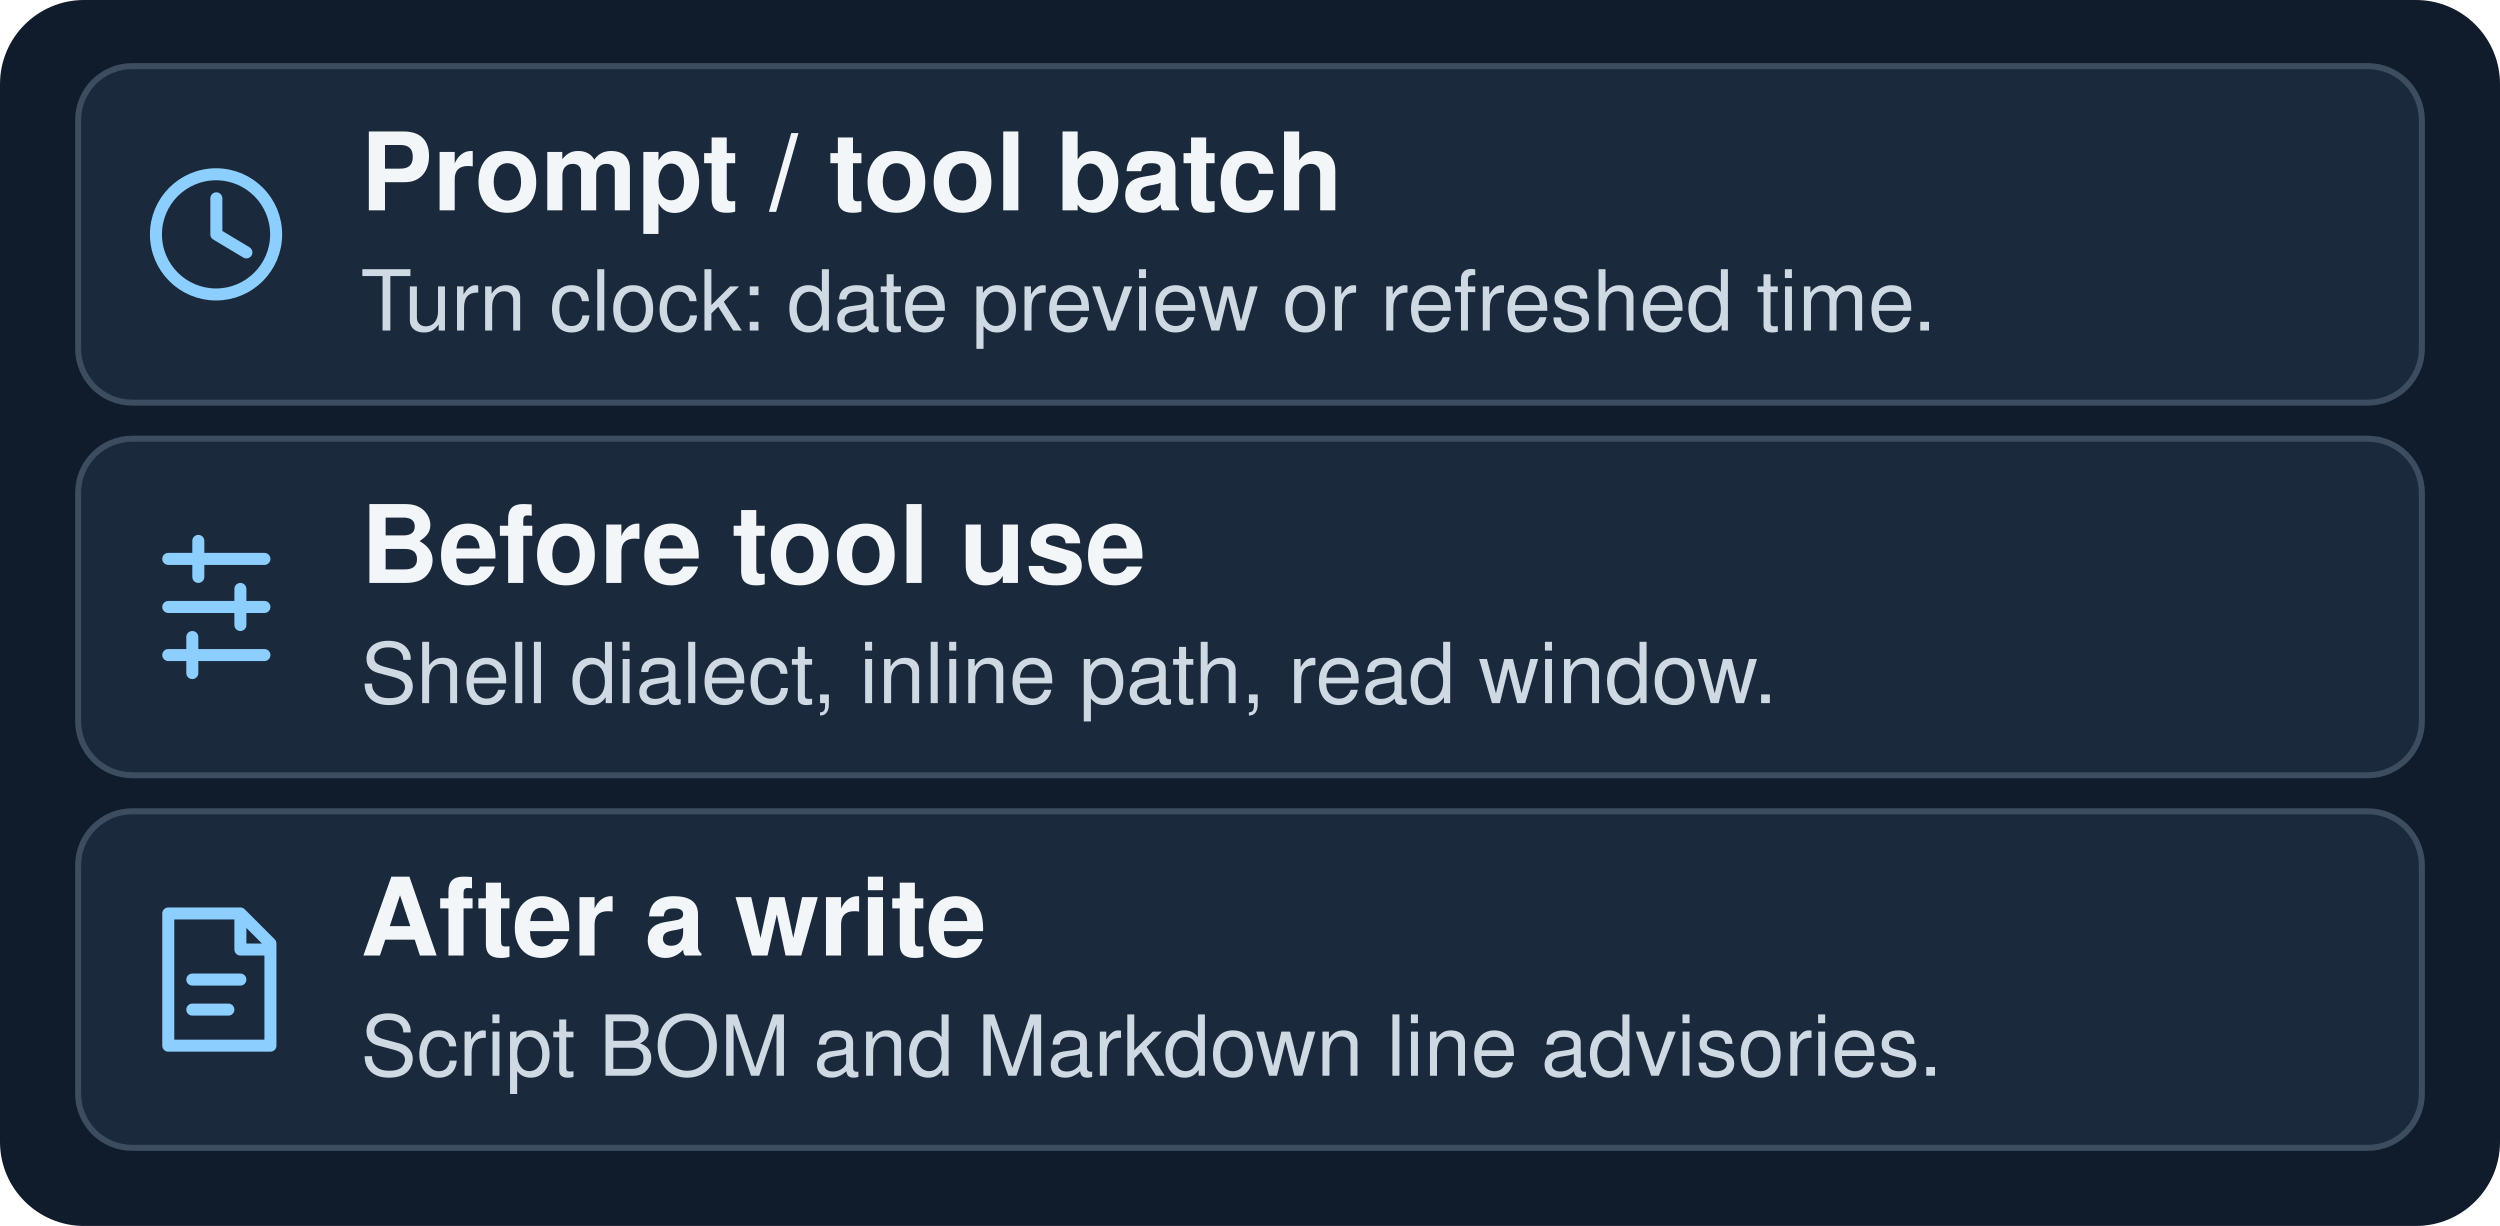
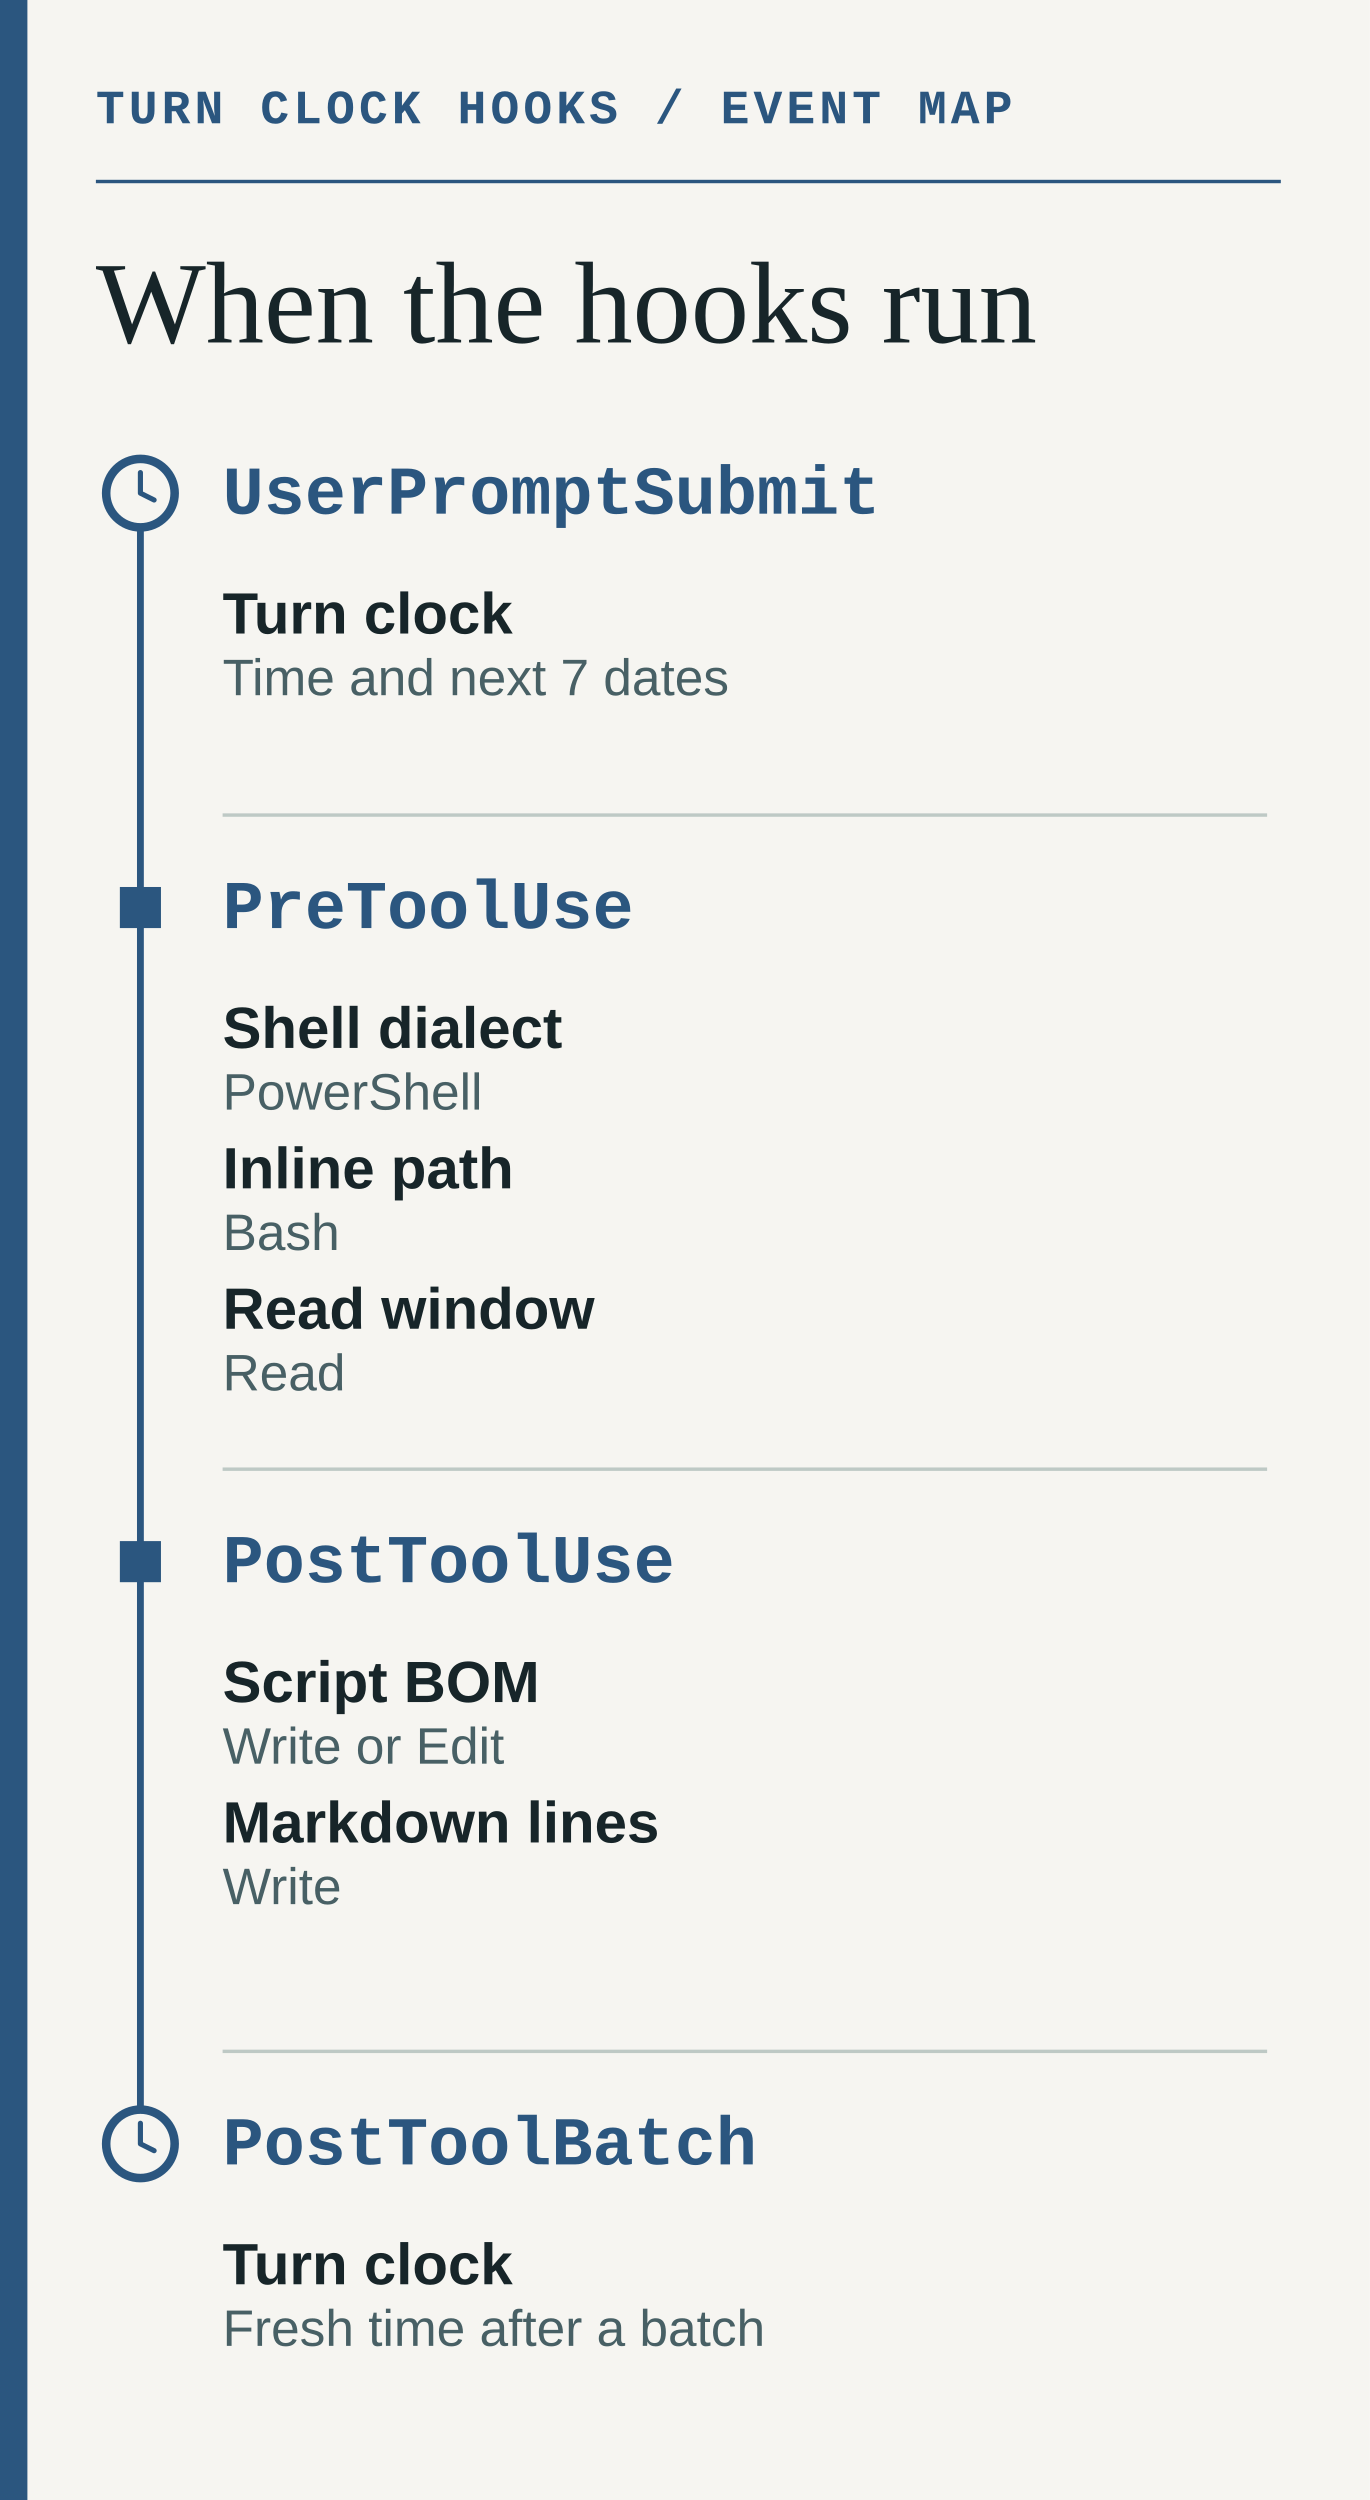
- <svg xmlns="http://www.w3.org/2000/svg" width="416" height="204" viewBox="0 0 416 204" role="img" aria-labelledby="title desc">
-   <g font-family="Segoe UI, Helvetica, Arial, sans-serif">
-     <rect x="0" y="0" width="416" height="204" rx="14" fill="#101B2C" stroke="none" />
-     <rect x="13" y="11" width="390" height="56" rx="9" fill="#1A293C" stroke="#3C4D60" />
-     <g transform="translate(36 39)">
-       <path d="M0 -10a10 10 0 1 1 -.1 0 M0 -6v6l5 3" fill="none" stroke="#8CCFFF" stroke-width="2" stroke-linecap="round" stroke-linejoin="round" />
-     </g>
-     <text x="60" y="35" font-size="18" fill="#F3F6F8" font-weight="650">Prompt / tool batch</text>
-     <text x="60" y="55" font-size="14" fill="#CED9E3" font-weight="400">Turn clock: date preview or refreshed time.</text>
-     <rect x="13" y="73" width="390" height="56" rx="9" fill="#1A293C" stroke="#3C4D60" />
-     <g transform="translate(36 101)">
-       <path d="M-8 -8h16 M-8 0h16 M-8 8h16 M-3 -11v6 M4 -3v6 M-4 5v6" fill="none" stroke="#8CCFFF" stroke-width="2" stroke-linecap="round" stroke-linejoin="round" />
-     </g>
-     <text x="60" y="97" font-size="18" fill="#F3F6F8" font-weight="650">Before tool use</text>
-     <text x="60" y="117" font-size="14" fill="#CED9E3" font-weight="400">Shell dialect, inline path, read window.</text>
-     <rect x="13" y="135" width="390" height="56" rx="9" fill="#1A293C" stroke="#3C4D60" />
-     <g transform="translate(36 163)">
-       <path d="M-8 -11h12l5 5v17H-8z M4 -11v6h5 M-4 0h8 M-4 5h6" fill="none" stroke="#8CCFFF" stroke-width="2" stroke-linecap="round" stroke-linejoin="round" />
-     </g>
-     <text x="60" y="159" font-size="18" fill="#F3F6F8" font-weight="650">After a write</text>
-     <text x="60" y="179" font-size="14" fill="#CED9E3" font-weight="400">Script BOM and Markdown line advisories.</text>
-   </g>
+ <svg xmlns="http://www.w3.org/2000/svg" width="400" height="730" viewBox="0 0 400 730" role="img" aria-labelledby="title desc" xml:lang="en">
+   <rect x="0" y="0" width="400" height="1300" fill="#f6f5f1" stroke="none" stroke-width="1" />
+   <rect x="0" y="0" width="8" height="1300" fill="#2b567f" stroke="none" stroke-width="1" />
+   <line x1="28" y1="53" x2="374" y2="53" stroke="#2b567f" stroke-width="1" />
+   <text x="28" y="36" font-family="Consolas, 'Liberation Mono', monospace" font-size="14" font-weight="700" fill="#2b567f" letter-spacing="1.2">TURN CLOCK HOOKS  /  EVENT MAP</text>
+   <text x="28" y="100" font-family="Georgia, 'Times New Roman', serif" font-size="34" font-weight="400" fill="#172529">When the hooks run</text>
+   <line x1="41" y1="144" x2="41" y2="626" stroke="#2b567f" stroke-width="2" />
+   <circle cx="41" cy="144" r="10" fill="#f6f5f1" stroke="#2b567f" stroke-width="2.5" />
+   <path d="M41 138v6l4 2" stroke="#2b567f" stroke-width="1.5" fill="none" stroke-linecap="round" stroke-linejoin="round" />
+   <text x="65" y="150" font-family="Consolas, 'Liberation Mono', monospace" font-size="20" font-weight="700" fill="#2b567f">UserPromptSubmit</text>
+   <text x="65" y="185" font-family="Arial, Helvetica, sans-serif" font-size="17" font-weight="700" fill="#172529">Turn clock</text>
+   <text x="65" y="203" font-family="Arial, Helvetica, sans-serif" font-size="15" font-weight="400" fill="#486065">Time and next 7 dates</text>
+   <line x1="65" y1="238" x2="370" y2="238" stroke="#bec9c5" stroke-width="1" />
+   <rect x="35" y="259" width="12" height="12" fill="#2b567f" stroke="none" stroke-width="1" />
+   <text x="65" y="271" font-family="Consolas, 'Liberation Mono', monospace" font-size="20" font-weight="700" fill="#2b567f">PreToolUse</text>
+   <text x="65" y="306" font-family="Arial, Helvetica, sans-serif" font-size="17" font-weight="700" fill="#172529">Shell dialect</text>
+   <text x="65" y="324" font-family="Arial, Helvetica, sans-serif" font-size="15" font-weight="400" fill="#486065">PowerShell</text>
+   <text x="65" y="347" font-family="Arial, Helvetica, sans-serif" font-size="17" font-weight="700" fill="#172529">Inline path</text>
+   <text x="65" y="365" font-family="Arial, Helvetica, sans-serif" font-size="15" font-weight="400" fill="#486065">Bash</text>
+   <text x="65" y="388" font-family="Arial, Helvetica, sans-serif" font-size="17" font-weight="700" fill="#172529">Read window</text>
+   <text x="65" y="406" font-family="Arial, Helvetica, sans-serif" font-size="15" font-weight="400" fill="#486065">Read</text>
+   <line x1="65" y1="429" x2="370" y2="429" stroke="#bec9c5" stroke-width="1" />
+   <rect x="35" y="450" width="12" height="12" fill="#2b567f" stroke="none" stroke-width="1" />
+   <text x="65" y="462" font-family="Consolas, 'Liberation Mono', monospace" font-size="20" font-weight="700" fill="#2b567f">PostToolUse</text>
+   <text x="65" y="497" font-family="Arial, Helvetica, sans-serif" font-size="17" font-weight="700" fill="#172529">Script BOM</text>
+   <text x="65" y="515" font-family="Arial, Helvetica, sans-serif" font-size="15" font-weight="400" fill="#486065">Write or Edit</text>
+   <text x="65" y="538" font-family="Arial, Helvetica, sans-serif" font-size="17" font-weight="700" fill="#172529">Markdown lines</text>
+   <text x="65" y="556" font-family="Arial, Helvetica, sans-serif" font-size="15" font-weight="400" fill="#486065">Write</text>
+   <line x1="65" y1="599" x2="370" y2="599" stroke="#bec9c5" stroke-width="1" />
+   <circle cx="41" cy="626" r="10" fill="#f6f5f1" stroke="#2b567f" stroke-width="2.5" />
+   <path d="M41 620v6l4 2" stroke="#2b567f" stroke-width="1.5" fill="none" stroke-linecap="round" stroke-linejoin="round" />
+   <text x="65" y="632" font-family="Consolas, 'Liberation Mono', monospace" font-size="20" font-weight="700" fill="#2b567f">PostToolBatch</text>
+   <text x="65" y="667" font-family="Arial, Helvetica, sans-serif" font-size="17" font-weight="700" fill="#172529">Turn clock</text>
+   <text x="65" y="685" font-family="Arial, Helvetica, sans-serif" font-size="15" font-weight="400" fill="#486065">Fresh time after a batch</text>
</svg>
